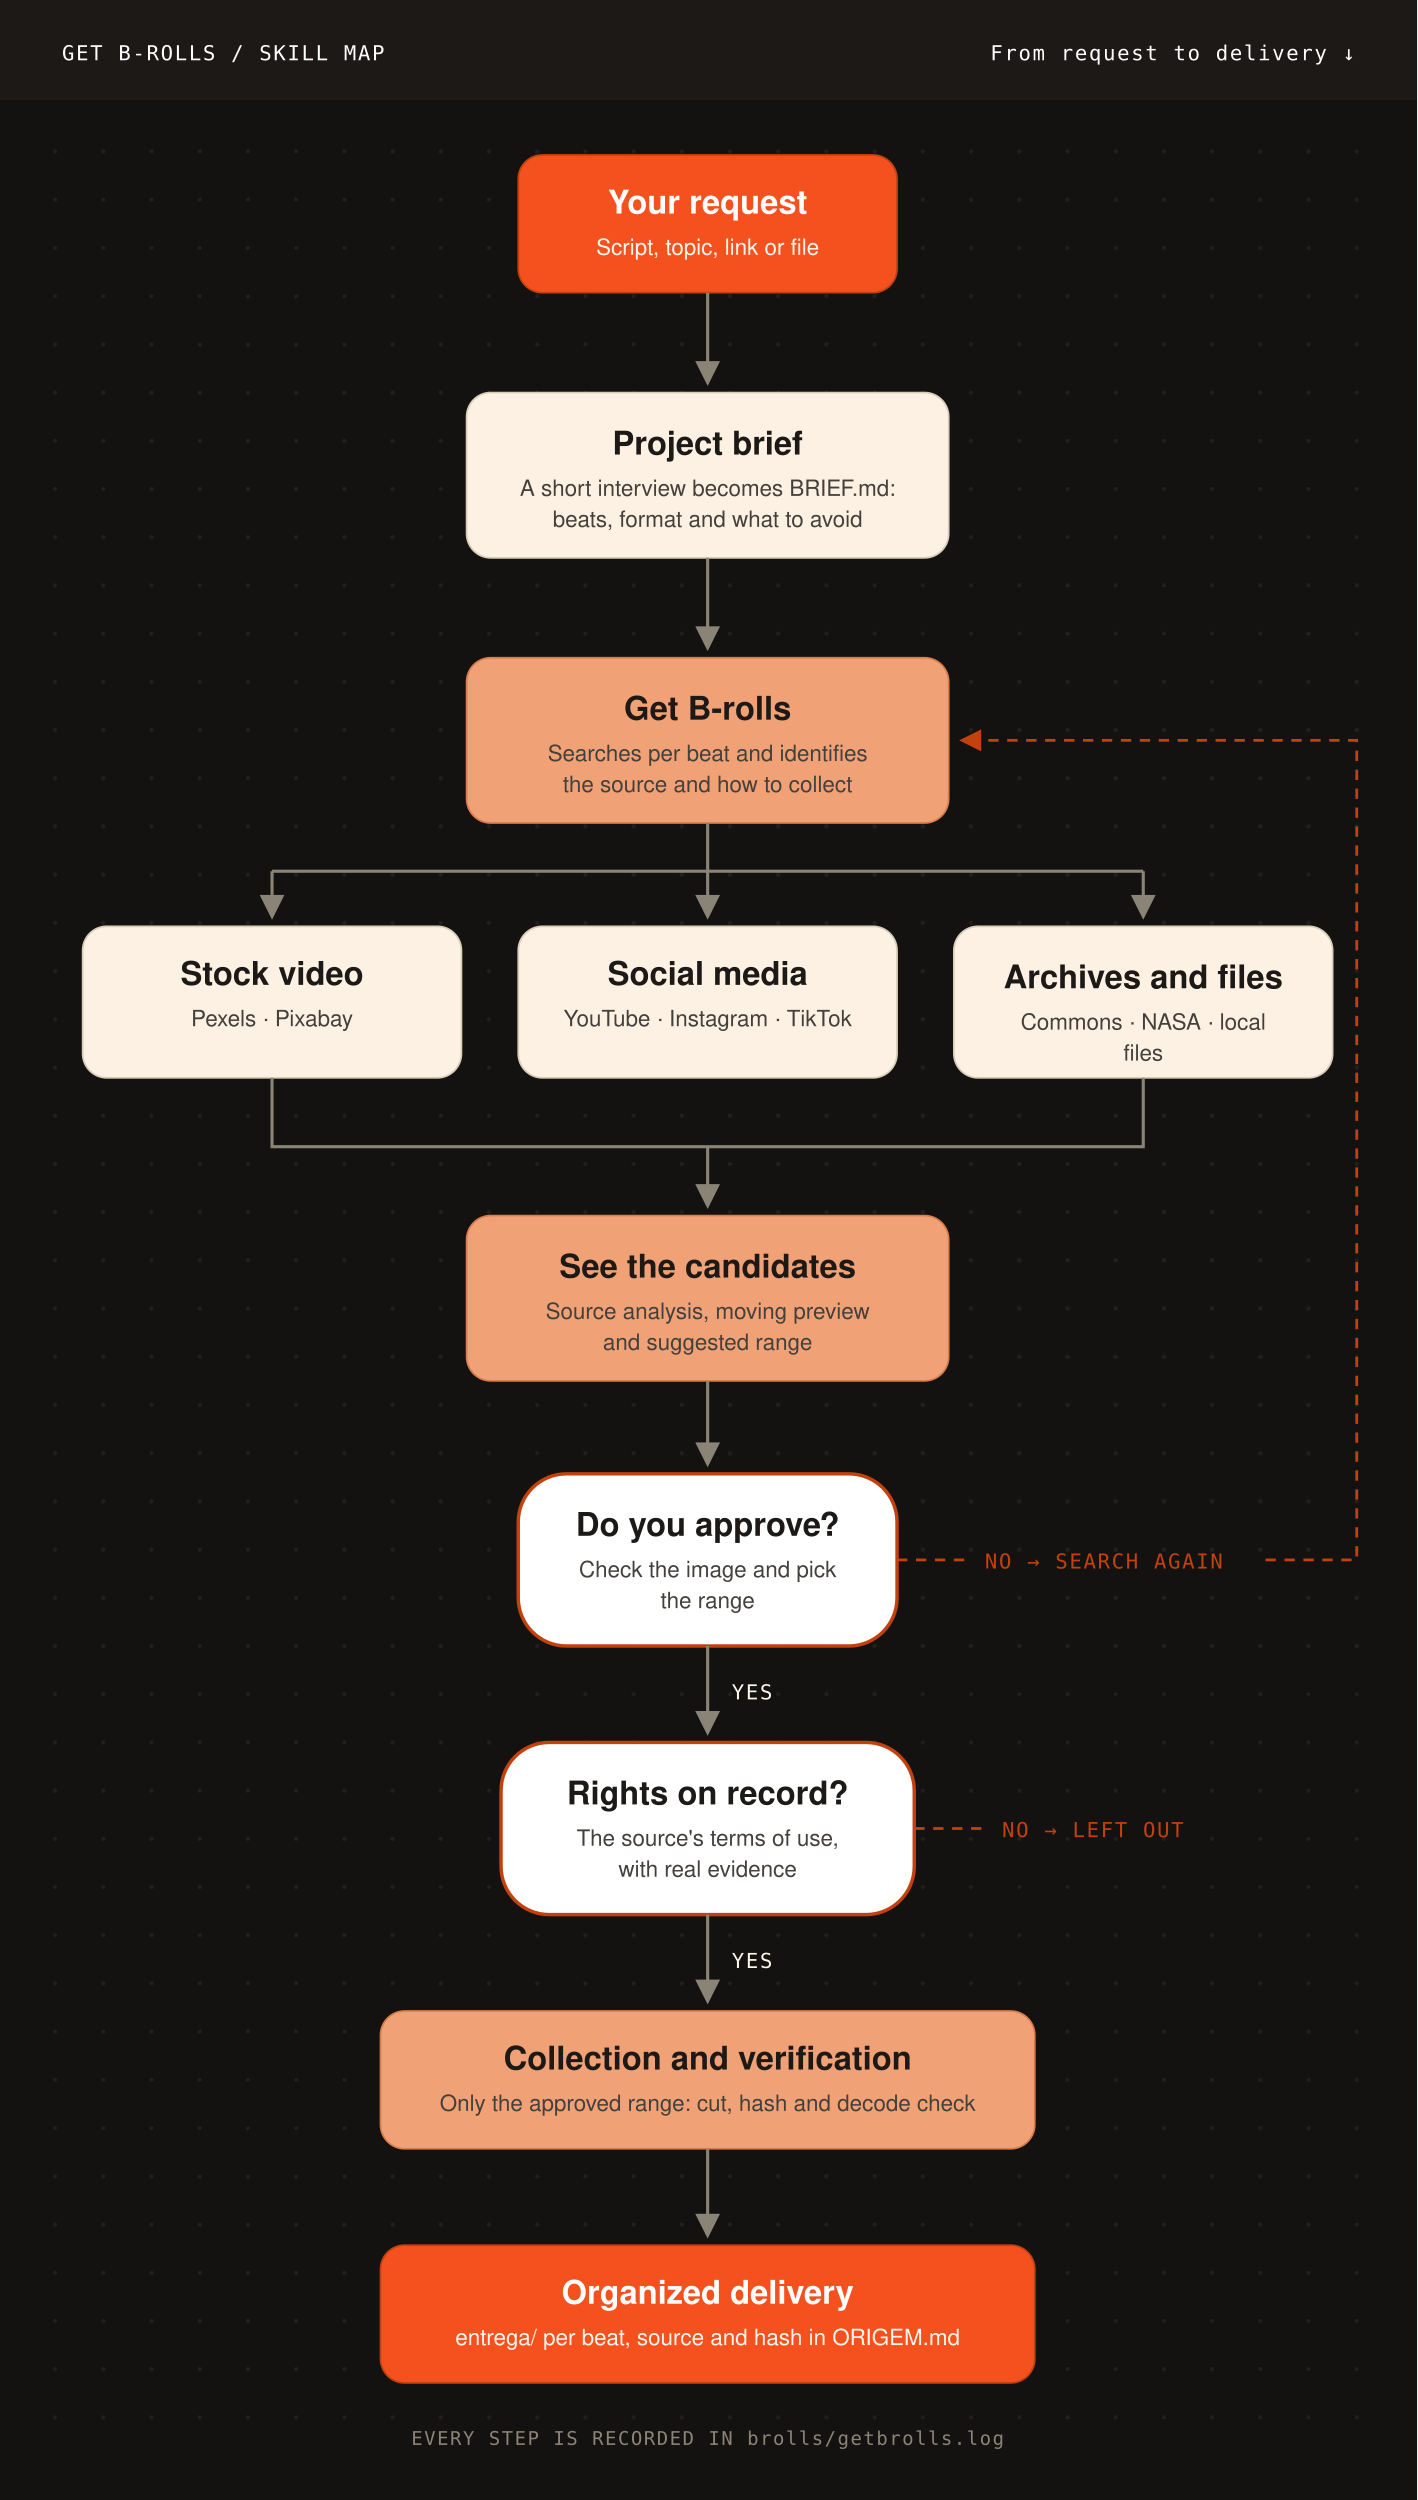
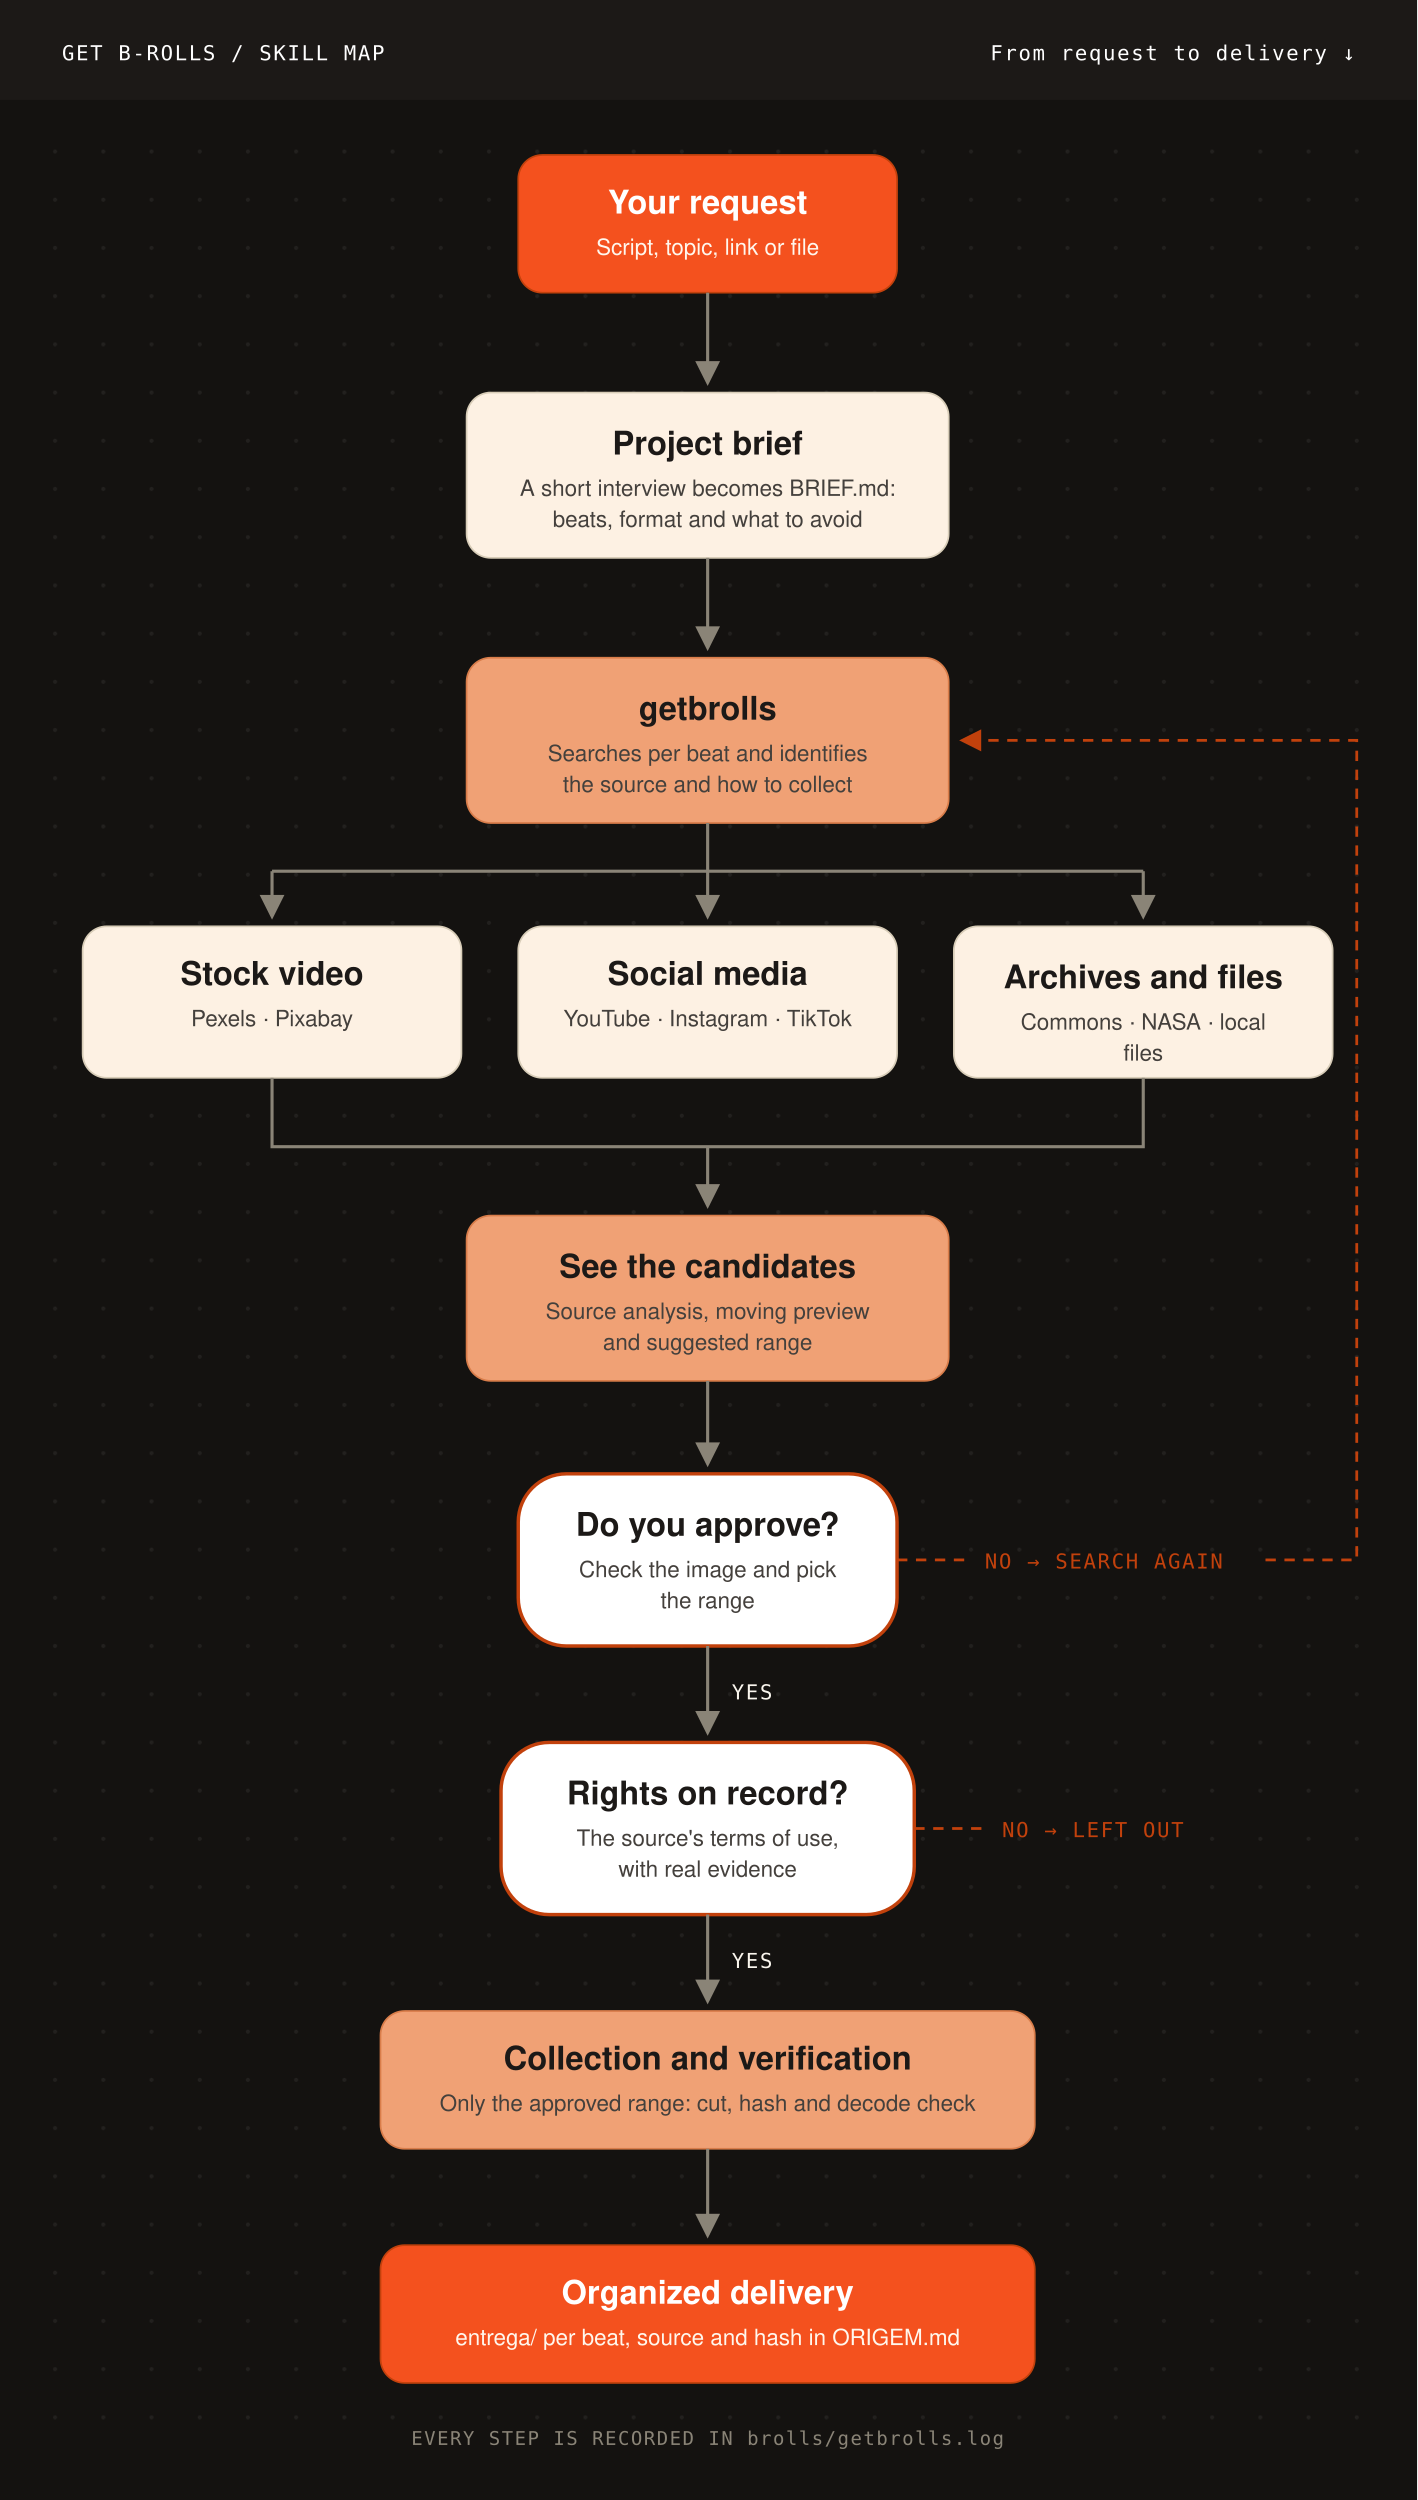
- <svg xmlns="http://www.w3.org/2000/svg" viewBox="0 0 823 1452" width="823" height="1452" role="img" aria-label="Skill map: your request, brief, Get B-rolls, sources, candidates, your approval, rights, collection and verification, delivery">
+ <svg xmlns="http://www.w3.org/2000/svg" viewBox="0 0 823 1452" width="823" height="1452" role="img" aria-label="Skill map: your request, brief, getbrolls, sources, candidates, your approval, rights, collection and verification, delivery">
  <defs>
    <pattern id="dots" width="28" height="28" patternUnits="userSpaceOnUse">
      <circle cx="4" cy="4" r="1.2" fill="#ffffff" fill-opacity="0.06" />
    </pattern>
    <marker id="arr" viewBox="0 0 10 10" refX="8.5" refY="5" markerWidth="8" markerHeight="8" orient="auto-start-reverse">
      <path d="M0 0 L10 5 L0 10 z" fill="#8a8477" />
    </marker>
    <marker id="arrR" viewBox="0 0 10 10" refX="8.5" refY="5" markerWidth="8" markerHeight="8" orient="auto-start-reverse">
      <path d="M0 0 L10 5 L0 10 z" fill="#c2410c" />
    </marker>
  </defs>
  <style>
    .mono{font-family:'SF Mono',SFMono-Regular,ui-monospace,Menlo,Consolas,monospace;letter-spacing:.08em}
    .t{font-family:-apple-system,'Segoe UI',Helvetica,Arial,sans-serif;font-weight:700;font-size:19px;fill:#1c1917;text-anchor:middle}
    .tw{fill:#fff}
    .s{font-family:-apple-system,'Segoe UI',Helvetica,Arial,sans-serif;font-size:13px;fill:#44403c;text-anchor:middle}
    .sw{fill:#fff7ed}
    .ln{stroke:#8a8477;stroke-width:1.8;fill:none}
    .red{stroke:#c2410c;stroke-width:1.6;fill:none;stroke-dasharray:6 5}
  </style>
  <rect x="0" y="0" width="823" height="1452" fill="#141210" />
  <rect x="0" y="0" width="823" height="58" fill="#1c1917" />
  <text class="mono" x="36" y="35" font-size="12" fill="#ffffff">GET B-ROLLS / SKILL MAP</text>
  <text class="mono" x="787" y="35" font-size="12" fill="#ffffff" text-anchor="end">From request to delivery ↓</text>
  <rect x="18" y="76" width="787" height="1340" fill="url(#dots)" />
  <rect x="301" y="90" width="220" height="80" rx="14" fill="#f4511e" stroke="#c2410c" />
  <text class="t tw" x="411" y="124">Your request</text>
  <text class="s sw" x="411" y="148">Script, topic, link or file</text>
  <path class="ln" d="M411 170 V222" marker-end="url(#arr)" />
  <rect x="271" y="228" width="280" height="96" rx="14" fill="#fdf1e3" stroke="#d8cdb8" />
  <text class="t" x="411" y="264">Project brief</text>
  <text class="s" x="411" y="288">A short interview becomes BRIEF.md:</text>
  <text class="s" x="411" y="306">beats, format and what to avoid</text>
  <path class="ln" d="M411 324 V376" marker-end="url(#arr)" />
  <rect x="271" y="382" width="280" height="96" rx="14" fill="#f0a175" stroke="#d97d4a" />
-   <text class="t" x="411" y="418">Get B-rolls</text>
+   <text class="t" x="411" y="418">getbrolls</text>
  <text class="s" x="411" y="442">Searches per beat and identifies</text>
  <text class="s" x="411" y="460">the source and how to collect</text>
  <path class="ln" d="M411 478 V506" />
  <path class="ln" d="M158 506 H664" />
  <path class="ln" d="M158 506 V532" marker-end="url(#arr)" />
  <path class="ln" d="M411 506 V532" marker-end="url(#arr)" />
  <path class="ln" d="M664 506 V532" marker-end="url(#arr)" />
  <rect x="48" y="538" width="220" height="88" rx="14" fill="#fdf1e3" stroke="#d8cdb8" />
  <text class="t" x="158" y="572">Stock video</text>
  <text class="s" x="158" y="596">Pexels · Pixabay</text>
  <rect x="301" y="538" width="220" height="88" rx="14" fill="#fdf1e3" stroke="#d8cdb8" />
  <text class="t" x="411" y="572">Social media</text>
  <text class="s" x="411" y="596">YouTube · Instagram · TikTok</text>
  <rect x="554" y="538" width="220" height="88" rx="14" fill="#fdf1e3" stroke="#d8cdb8" />
  <text class="t" x="664" y="574">Archives and files</text>
  <text class="s" x="664" y="598">Commons · NASA · local</text>
  <text class="s" x="664" y="616">files</text>
  <path class="ln" d="M158 626 V666 H664 V626" />
  <path class="ln" d="M411 666 V700" marker-end="url(#arr)" />
  <rect x="271" y="706" width="280" height="96" rx="14" fill="#f0a175" stroke="#d97d4a" />
  <text class="t" x="411" y="742">See the candidates</text>
  <text class="s" x="411" y="766">Source analysis, moving preview</text>
  <text class="s" x="411" y="784">and suggested range</text>
  <path class="ln" d="M411 802 V850" marker-end="url(#arr)" />
  <rect x="301" y="856" width="220" height="100" rx="28" fill="#ffffff" stroke="#c2410c" stroke-width="2" />
  <text class="t" x="411" y="892">Do you approve?</text>
  <text class="s" x="411" y="916">Check the image and pick</text>
  <text class="s" x="411" y="934">the range</text>
  <path class="red" d="M521 906 H560" />
  <text class="mono" x="572" y="911" font-size="12" fill="#c2410c">NO → SEARCH AGAIN</text>
  <path class="red" d="M735 906 H788 V430 H559" marker-end="url(#arrR)" />
  <path class="ln" d="M411 956 V1006" marker-end="url(#arr)" />
  <text class="mono" x="425" y="987" font-size="12" fill="#faf6ee">YES</text>
  <rect x="291" y="1012" width="240" height="100" rx="28" fill="#ffffff" stroke="#c2410c" stroke-width="2" />
  <text class="t" x="411" y="1048">Rights on record?</text>
  <text class="s" x="411" y="1072">The source's terms of use,</text>
  <text class="s" x="411" y="1090">with real evidence</text>
  <path class="red" d="M531 1062 H570" />
  <text class="mono" x="582" y="1067" font-size="12" fill="#c2410c">NO → LEFT OUT</text>
  <path class="ln" d="M411 1112 V1162" marker-end="url(#arr)" />
  <text class="mono" x="425" y="1143" font-size="12" fill="#faf6ee">YES</text>
  <rect x="221" y="1168" width="380" height="80" rx="14" fill="#f0a175" stroke="#d97d4a" />
  <text class="t" x="411" y="1202">Collection and verification</text>
  <text class="s" x="411" y="1226">Only the approved range: cut, hash and decode check</text>
  <path class="ln" d="M411 1248 V1298" marker-end="url(#arr)" />
  <rect x="221" y="1304" width="380" height="80" rx="14" fill="#f4511e" stroke="#c2410c" />
  <text class="t tw" x="411" y="1338">Organized delivery</text>
  <text class="s sw" x="411" y="1362">entrega/ per beat, source and hash in ORIGEM.md</text>
  <text class="mono" x="411" y="1420" font-size="11" fill="#8a8477" text-anchor="middle">EVERY STEP IS RECORDED IN brolls/getbrolls.log</text>
</svg>
